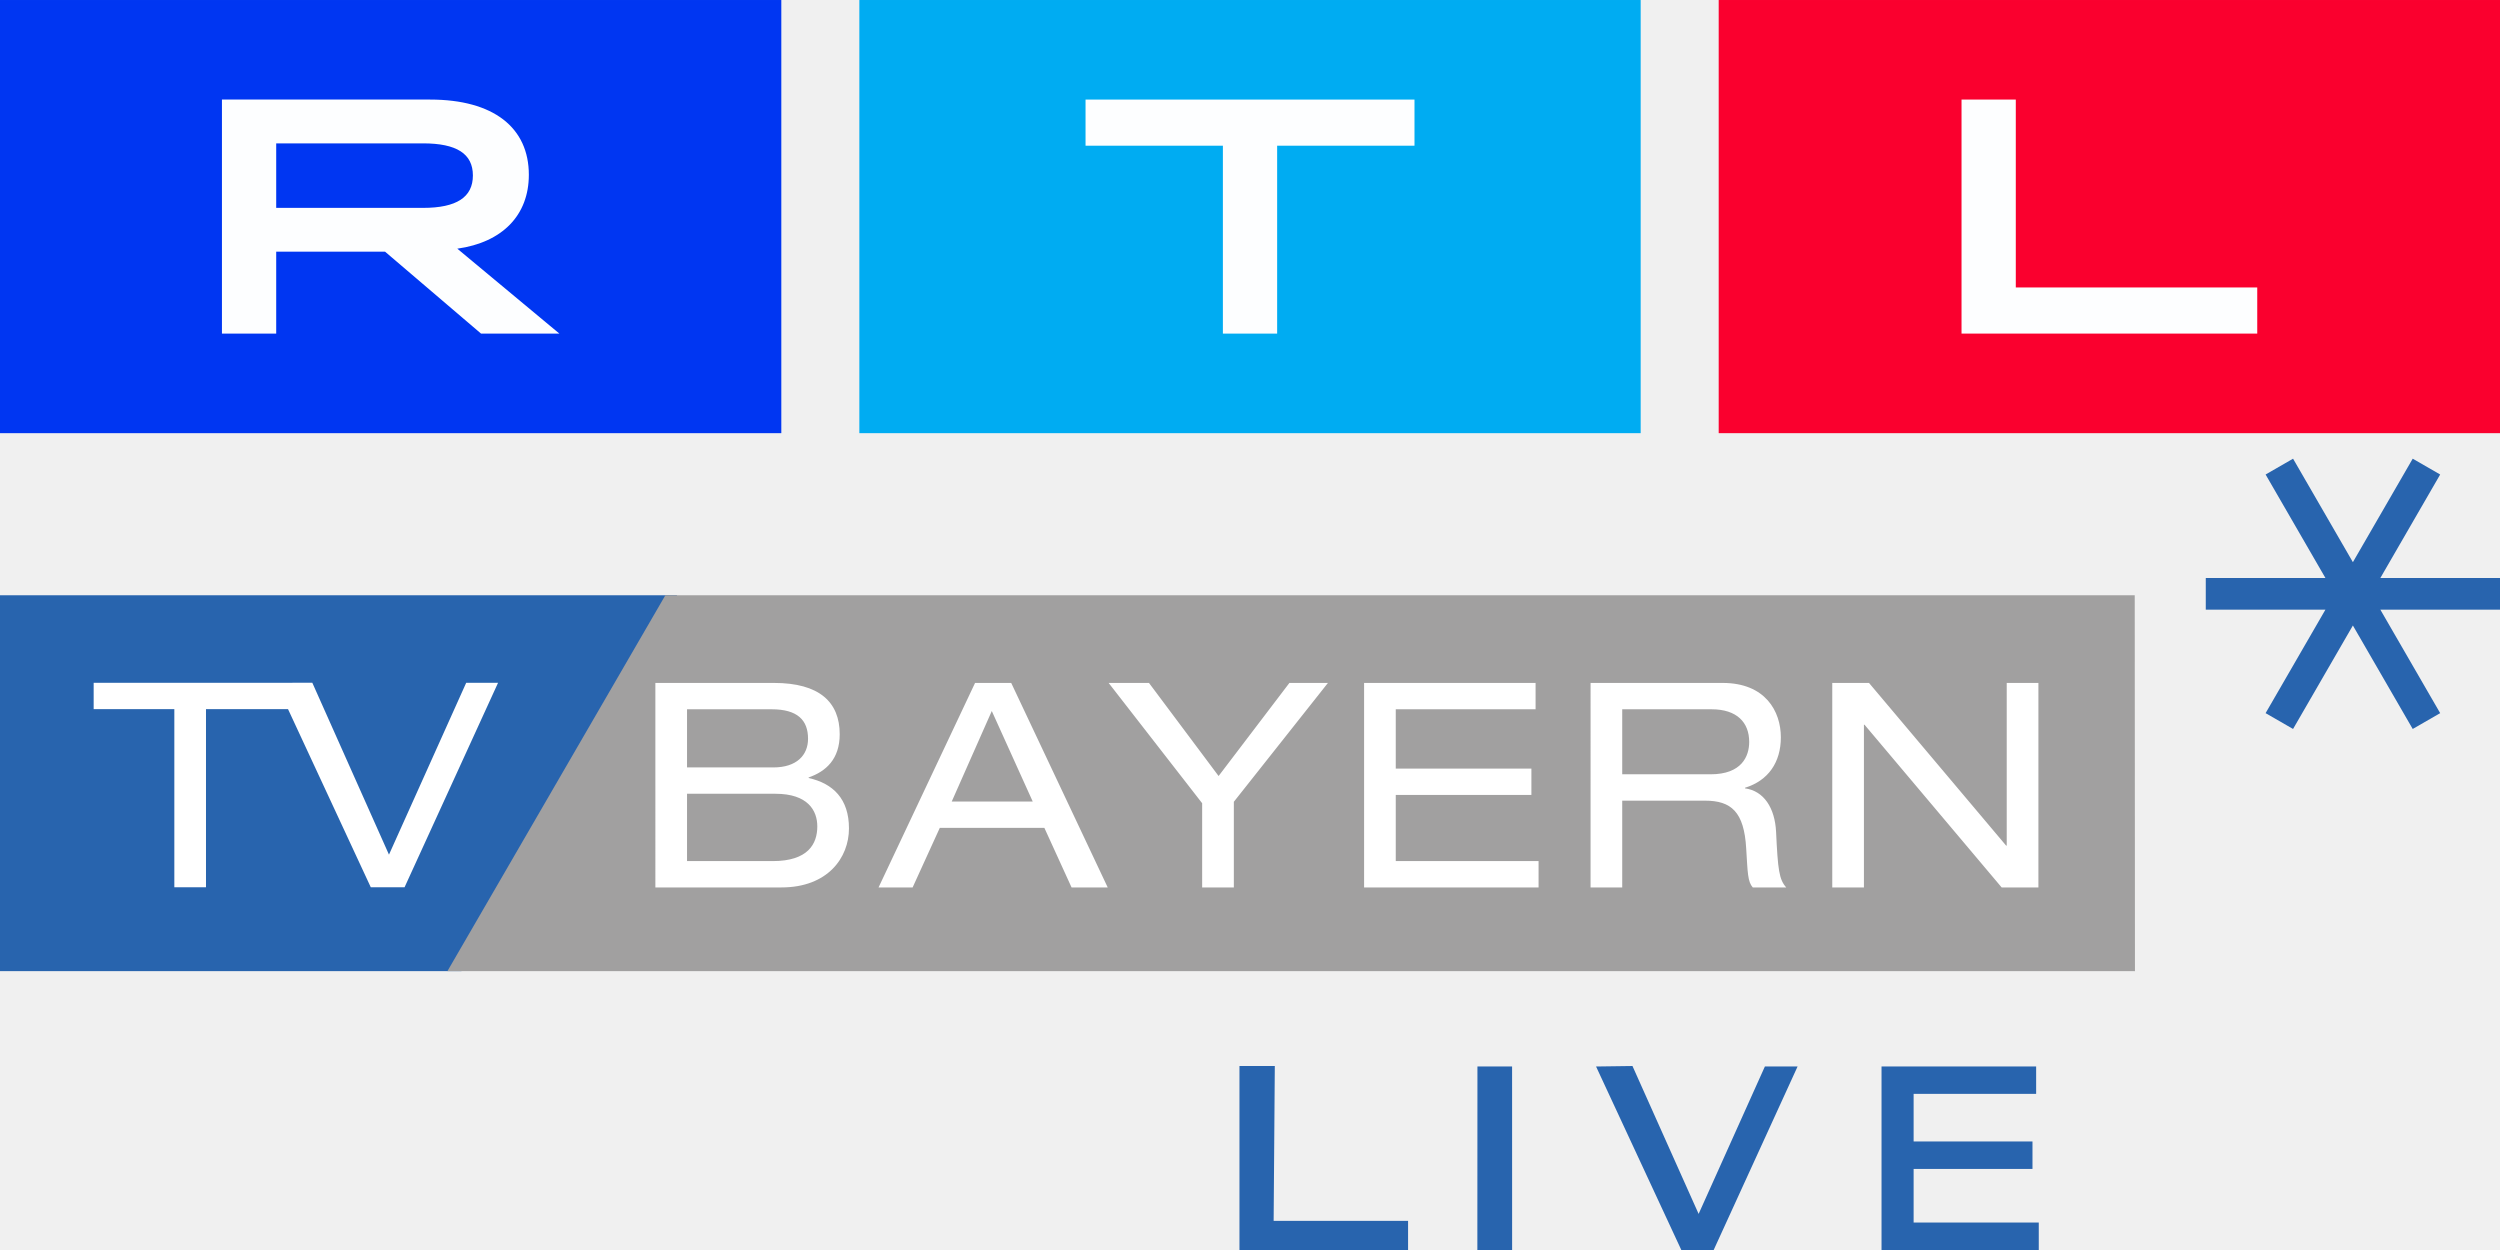
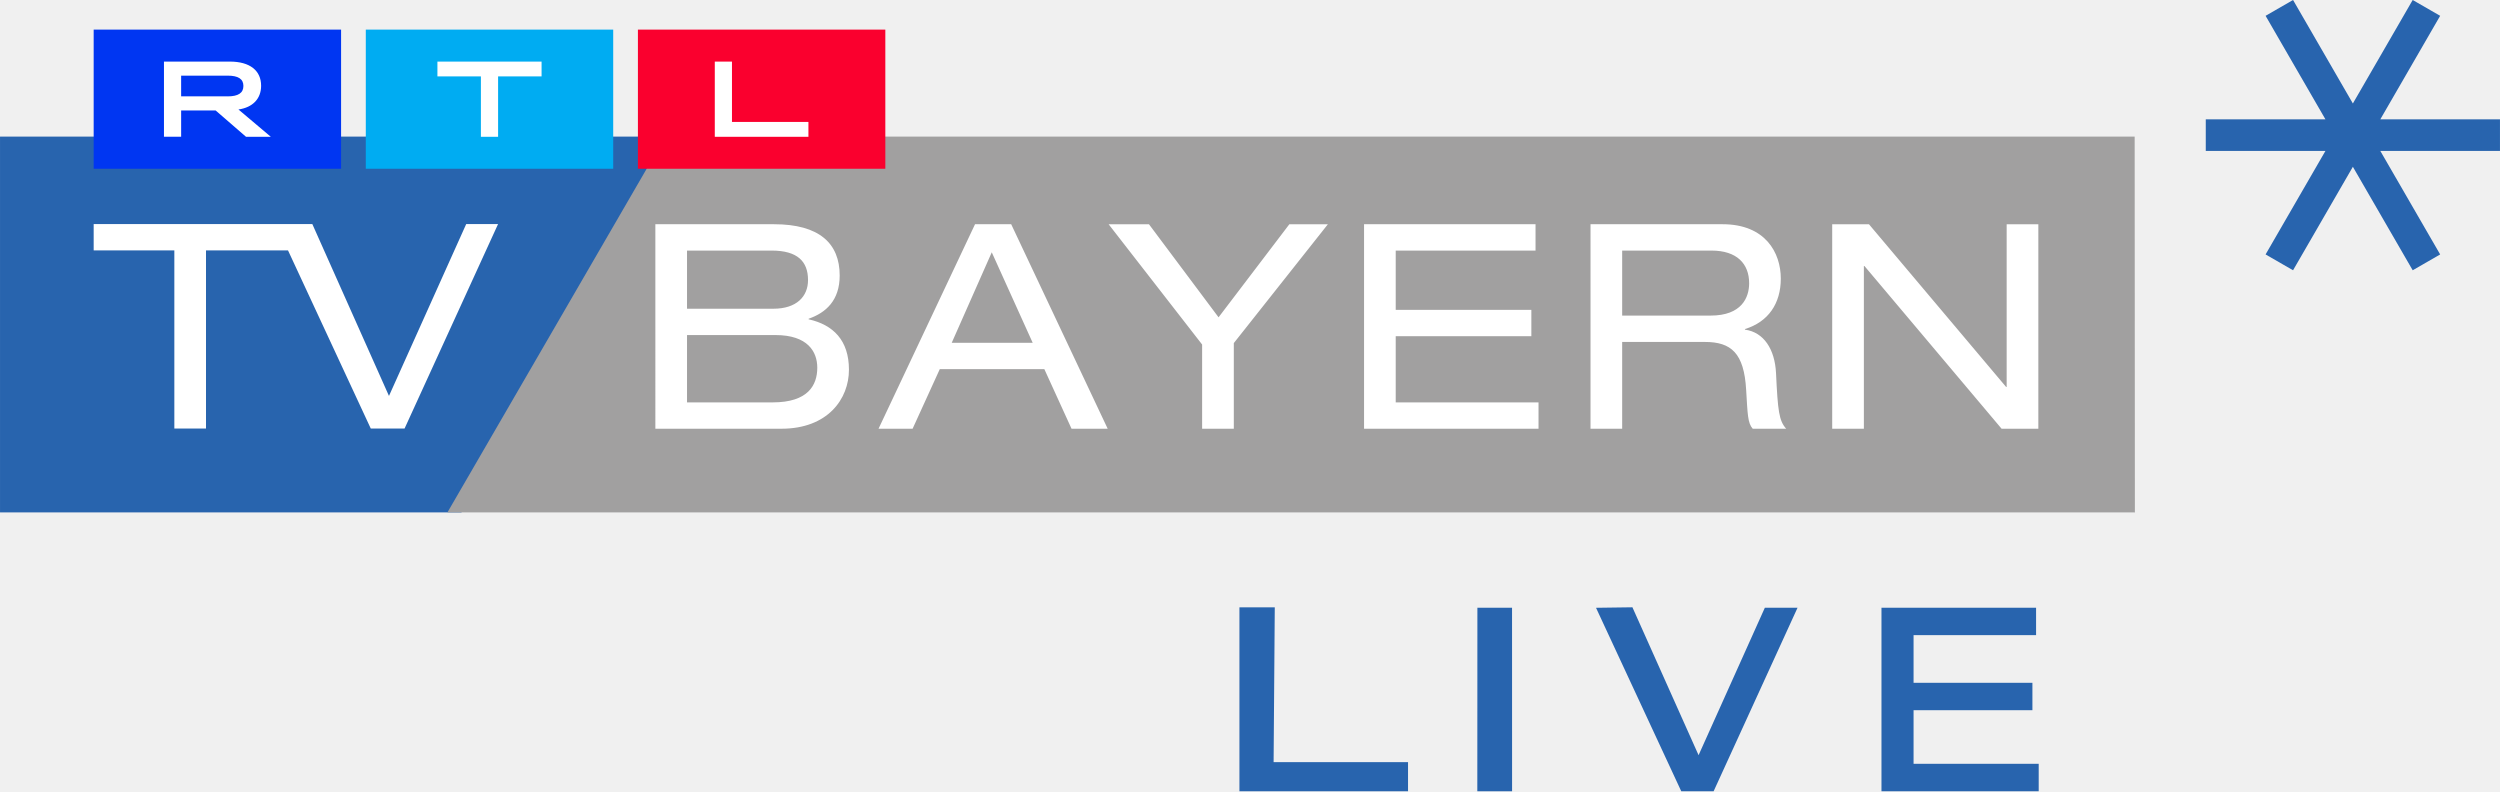
- <svg xmlns="http://www.w3.org/2000/svg" width="800" height="400" enable-background="new 0 0 575 182" version="1.1" viewBox="0 0 800 400" xml:space="preserve">
-   <polygon transform="matrix(1.3913 0 0 1.3913 2.019e-8 146.78)" points="106.13 117.86 0 117.86 0 31.416 155.74 31.416" fill="#2864ae" />
-   <polygon transform="matrix(1.3913 0 0 1.3913 2.019e-8 146.78)" points="491.04 117.91 490.99 31.417 153.03 31.417 102.91 117.86 490.99 117.86 490.99 117.91" fill="#a1a0a0" />
-   <path d="m472.78 341.26-0.025 58.731h11.125l-0.011-58.731zm70.78 47.193-20.984-46.916-0.185-0.416-11.652 0.16 27.093 58.312 0.185 0.405h10.358l26.856-58.731h-10.464zm68.799-14.401h38.035v-8.775h-38.035v-15.239h39.207v-8.778h-49.476v58.731h50.315v-8.775h-40.046zm-204.42-32.924h-11.31v58.872h53.955v-9.326h-43.019z" fill="#2864ae" stroke-width="1.391" />
-   <path d="m764.12 195.09h-2.41l1.204 2.084 17.942 31.032-8.787 5.064-17.941-31.03-1.204-2.083-1.204 2.083-17.941 31.03-8.787-5.064 17.942-31.032 1.204-2.084h-38.29v-10.129h38.29l-1.204-2.084-17.942-31.033 8.787-5.064 17.941 31.032 1.204 2.084 1.204-2.084 17.941-31.032 8.787 5.064-17.942 31.034-1.204 2.084h38.29v10.129h-35.88z" fill="#2864ae" stroke-width="1.391" />
-   <path d="m640.53 283.98h11.761v-65.44h-10.138v52.061h-0.188l-43.883-52.061h-11.758v65.441h10.133v-52.063h0.193zm-121.42-36.206v-20.804h28.587c8.125 0 12.046 4.217 12.046 10.449 0 4.582-2.389 10.355-12.331 10.355zm-10.13 36.206h10.13v-27.77h26.483c8.41 0 12.525 3.576 13.19 15.304 0.481 7.885 0.481 10.632 2.104 12.466h10.706c-2.289-2.566-2.671-5.593-3.247-17.779-0.38-7.697-3.918-13.106-9.942-13.931v-0.188c7.459-2.287 11.47-8.157 11.47-16.128 0-8.345-4.967-17.416-18.638-17.416h-42.255zm-72.47 0h55.834v-8.43h-45.702v-21.174h43.405v-8.43h-43.405v-18.977h44.744v-8.431h-54.877zm-46.56-35.654-22.276-29.786h-12.909l29.924 38.493v26.947h10.14v-27.406l30.109-38.034h-12.331zm-47.05 35.654h11.569l-30.881-65.441h-11.569l-30.881 65.441h10.901l8.696-19.064h33.464zm-12.429-27.498h-25.913l12.815-28.961zm-110.62 19.069v-21.546h28.299c10.326 0 13.386 5.32 13.386 10.451 0 5.593-2.962 11.094-14.246 11.094zm0-29.973v-18.609h27.057c8.321 0 11.666 3.485 11.666 9.439 0 5.229-3.635 9.17-11.09 9.17zm-10.131 38.401h40.346c14.817 0 21.604-9.53 21.604-18.881 0-9.44-5.066-14.39-12.909-16.134v-0.179c5.546-1.926 9.945-5.864 9.945-13.841 0-10.264-6.503-16.406-21.035-16.406h-37.952z" fill="#fff" stroke-width="1.391" />
-   <path d="m159.38 218.49-29.924 65.439h-10.805l-26.486-57.01h-26.247v57.01h-10.131v-57.01h-25.816v-8.43h58.279l11.691-8e-3 24.53 55.007 24.714-54.998h10.195z" fill="#fff" stroke-width="1.391" />
-   <g transform="matrix(3.7795 0 0 3.7795 6.754 359.1)">
-     <path d="m143.73-58.337h66.152v-36.675h-66.152z" fill="#fa002e" stroke-width="1.048" />
-     <path d="m70.972-58.337h66.152v-36.675h-66.152z" fill="#00acf2" stroke-width="1.048" />
-     <path d="m-1.787-58.337h66.152v-36.675h-66.152z" fill="#0036f2" stroke-width="1.048" />
-     <g transform="matrix(.26459 0 0 .26459 -1.787 -95.013)" fill="#fdfeff" fill-rule="evenodd" stroke-width="3.96">
-       <path d="m627.68 31.861h17.362v60.127h77.263v14.76h-94.626v-74.887" />
-       <path d="m391.32 46.626h-43.952v-14.76h105.26v14.76h-43.949v60.127h-17.362v-60.127" />
-       <path d="m135.37 66.523c10.745 0 15.952-3.422 15.952-10.376s-5.208-10.269-15.952-10.269h-46.986v20.646zm-64.349-34.661h66.63c20.293 0 31.576 8.99 31.576 24.071 0 12.947-8.463 21.612-22.895 23.644l32.661 27.172h-25.069l-30.705-26.21h-34.836v26.21h-17.362z" />
+ <svg xmlns="http://www.w3.org/2000/svg" width="800" height="253.21" version="1.1" viewBox="0 0 600 189.91">
+   <g transform="matrix(.74998 0 0 .74998 -195.19 -244.78)">
+     <polygon transform="matrix(1.3913,0,0,1.3913,260.26,326.38)" points="0 31.416 155.74 31.416 106.13 117.86 0 117.86" fill="#2864ae" />
+     <polygon transform="matrix(1.3913,0,0,1.3913,260.26,326.38)" points="491.04 117.91 490.99 31.417 153.03 31.417 102.91 117.86 490.99 117.86 490.99 117.91" fill="#a1a0a0" />
+     <path d="m733.04 520.86-0.025 58.731h11.125l-0.011-58.731zm70.78 47.193-20.984-46.916-0.185-0.416-11.652 0.16 27.093 58.312 0.185 0.405h10.358l26.856-58.731h-10.464zm68.799-14.401h38.035v-8.775h-38.035v-15.239h39.207v-8.778h-49.476v58.731h50.315v-8.775h-40.046zm-204.42-32.924h-11.31v58.872h53.955v-9.326h-43.019z" fill="#2864ae" stroke-width="1.391" />
+     <path d="m1024.4 374.69h-2.41l1.204 2.084 17.942 31.032-8.787 5.064-17.941-31.03-1.204-2.083-1.204 2.083-17.941 31.03-8.787-5.064 17.942-31.032 1.204-2.084h-38.29v-10.129h38.29l-1.204-2.084-17.942-31.033 8.787-5.064 17.941 31.032 1.204 2.084 1.204-2.084 17.941-31.032 8.787 5.064-17.942 31.034-1.204 2.084h38.29v10.129h-35.88z" fill="#2864ae" stroke-width="1.391" />
+     <path d="m900.79 463.58h11.761v-65.44h-10.138v52.061h-0.188l-43.883-52.061h-11.758v65.441h10.133v-52.063h0.193zm-121.42-36.206v-20.804h28.587c8.125 0 12.046 4.217 12.046 10.449 0 4.582-2.389 10.355-12.331 10.355zm-10.13 36.206h10.13v-27.77h26.483c8.41 0 12.525 3.576 13.19 15.304 0.481 7.885 0.481 10.632 2.104 12.466h10.706c-2.289-2.566-2.671-5.593-3.247-17.779-0.38-7.697-3.918-13.106-9.942-13.931v-0.188c7.459-2.287 11.47-8.157 11.47-16.128 0-8.345-4.967-17.416-18.638-17.416h-42.255zm-72.47 0h55.834v-8.43h-45.702v-21.174h43.405v-8.43h-43.405v-18.977h44.744v-8.431h-54.877zm-46.56-35.654-22.276-29.786h-12.909l29.924 38.493v26.947h10.14v-27.406l30.109-38.034h-12.331zm-47.05 35.654h11.569l-30.881-65.441h-11.569l-30.881 65.441h10.901l8.696-19.064h33.464zm-12.429-27.498h-25.913l12.815-28.961zm-110.62 19.069v-21.546h28.299c10.326 0 13.386 5.32 13.386 10.451 0 5.593-2.962 11.094-14.246 11.094zm0-29.973v-18.609h27.057c8.321 0 11.666 3.485 11.666 9.439 0 5.229-3.635 9.17-11.09 9.17zm-10.131 38.401h40.346c14.817 0 21.604-9.53 21.604-18.881 0-9.44-5.066-14.39-12.909-16.134v-0.179c5.546-1.926 9.945-5.864 9.945-13.841 0-10.264-6.503-16.406-21.035-16.406h-37.952z" fill="#fff" stroke-width="1.391" />
+     <path d="m419.64 398.09-29.924 65.439h-10.805l-26.486-57.01h-26.247v57.01h-10.131v-57.01h-25.816v-8.43h58.279l11.691-8e-3 24.53 55.007 24.714-54.998h10.195z" fill="#fff" stroke-width="1.391" />
+   </g>
+   <g transform="matrix(1.2099 0 0 1.2099 22.477 7.1061)">
+     <path d="m107.96 0h49.078v27.6h-49.078z" fill="#fa002e" />
+     <path d="m53.981 0h49.078v27.6h-49.078z" fill="#00acf2" />
+     <path d="m0 0h49.078v27.6h-49.078z" fill="#0036f2" />
+     <g fill="#fff">
+       <path d="m123.21 6.343h3.408v11.974h15.166v2.94h-18.575z" />
+       <path d="m76.813 9.283h-8.625v-2.94h20.661v2.94h-8.625v11.974h-3.41z" />
+       <path d="m13.94 6.343h13.078c3.982 0 6.198 1.79 6.198 4.793 0 2.576-1.662 4.304-4.494 4.709l6.413 5.412h-4.92l-6.03-5.222h-6.834v5.218h-3.407v-14.91zm12.632 6.901c2.108 0 3.13-0.682 3.13-2.067s-1.022-2.046-3.13-2.046h-9.222v4.11h9.22v3e-3z" />
    </g>
  </g>
</svg>
